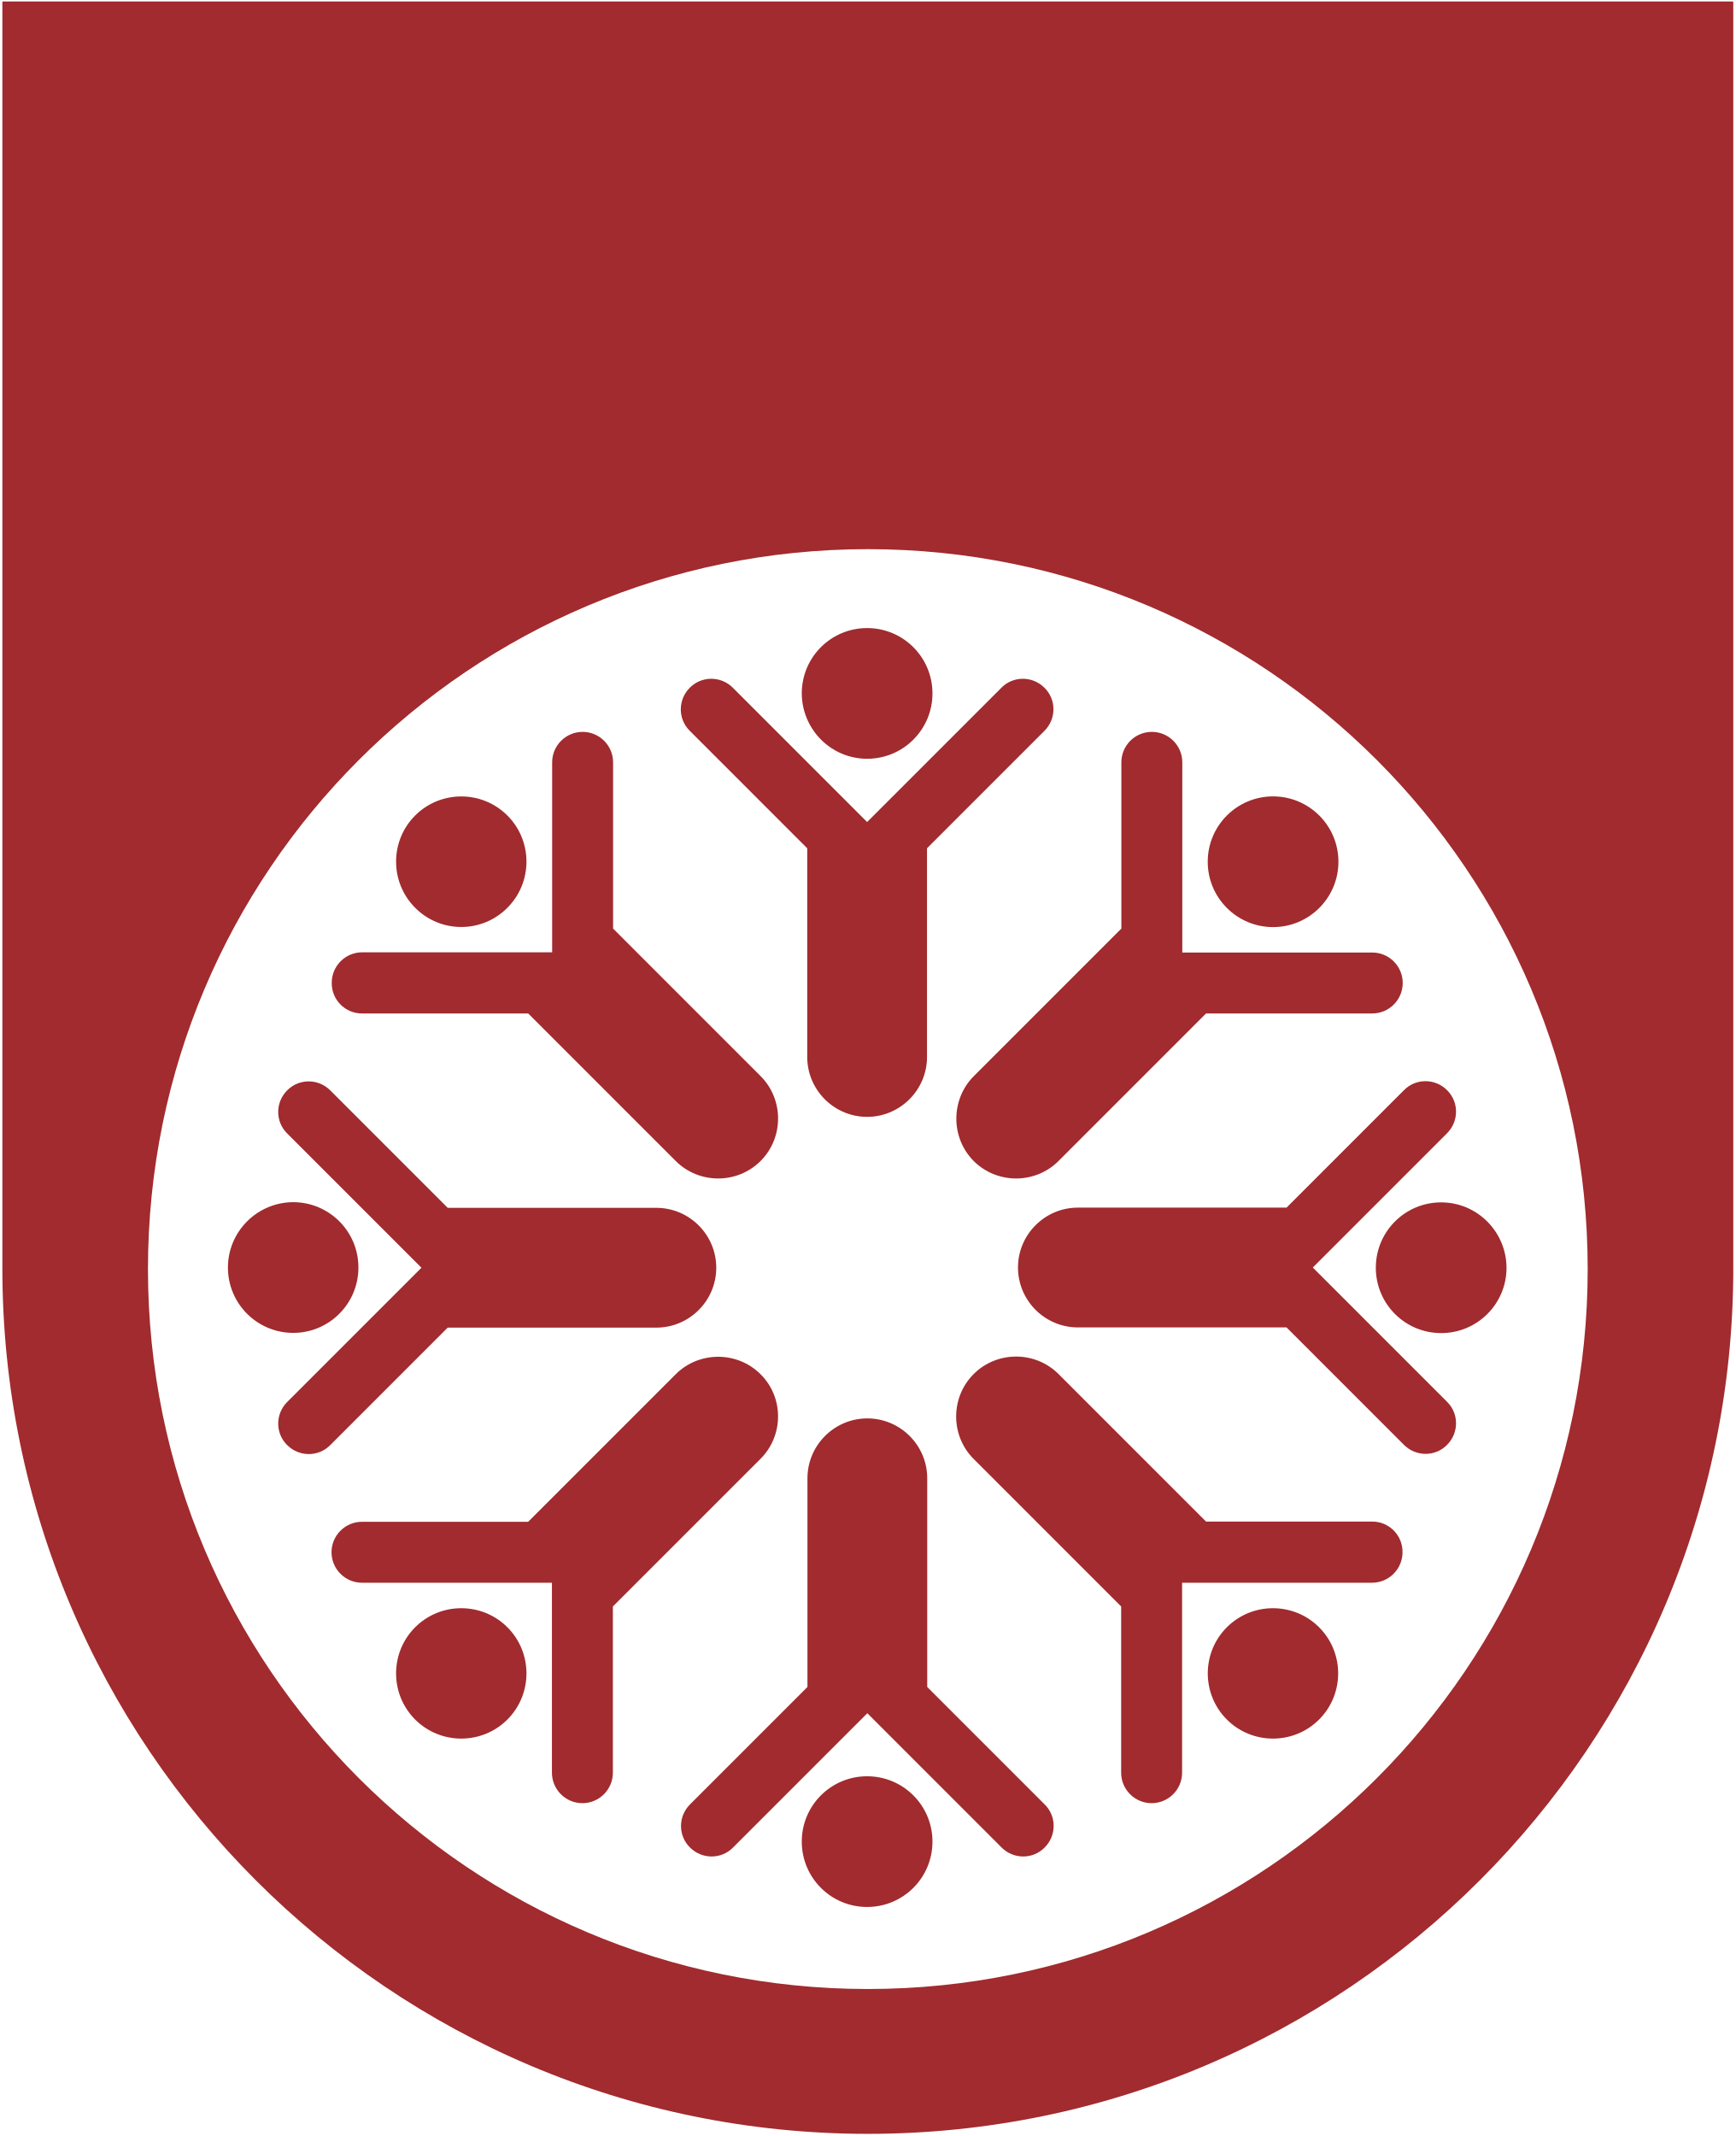
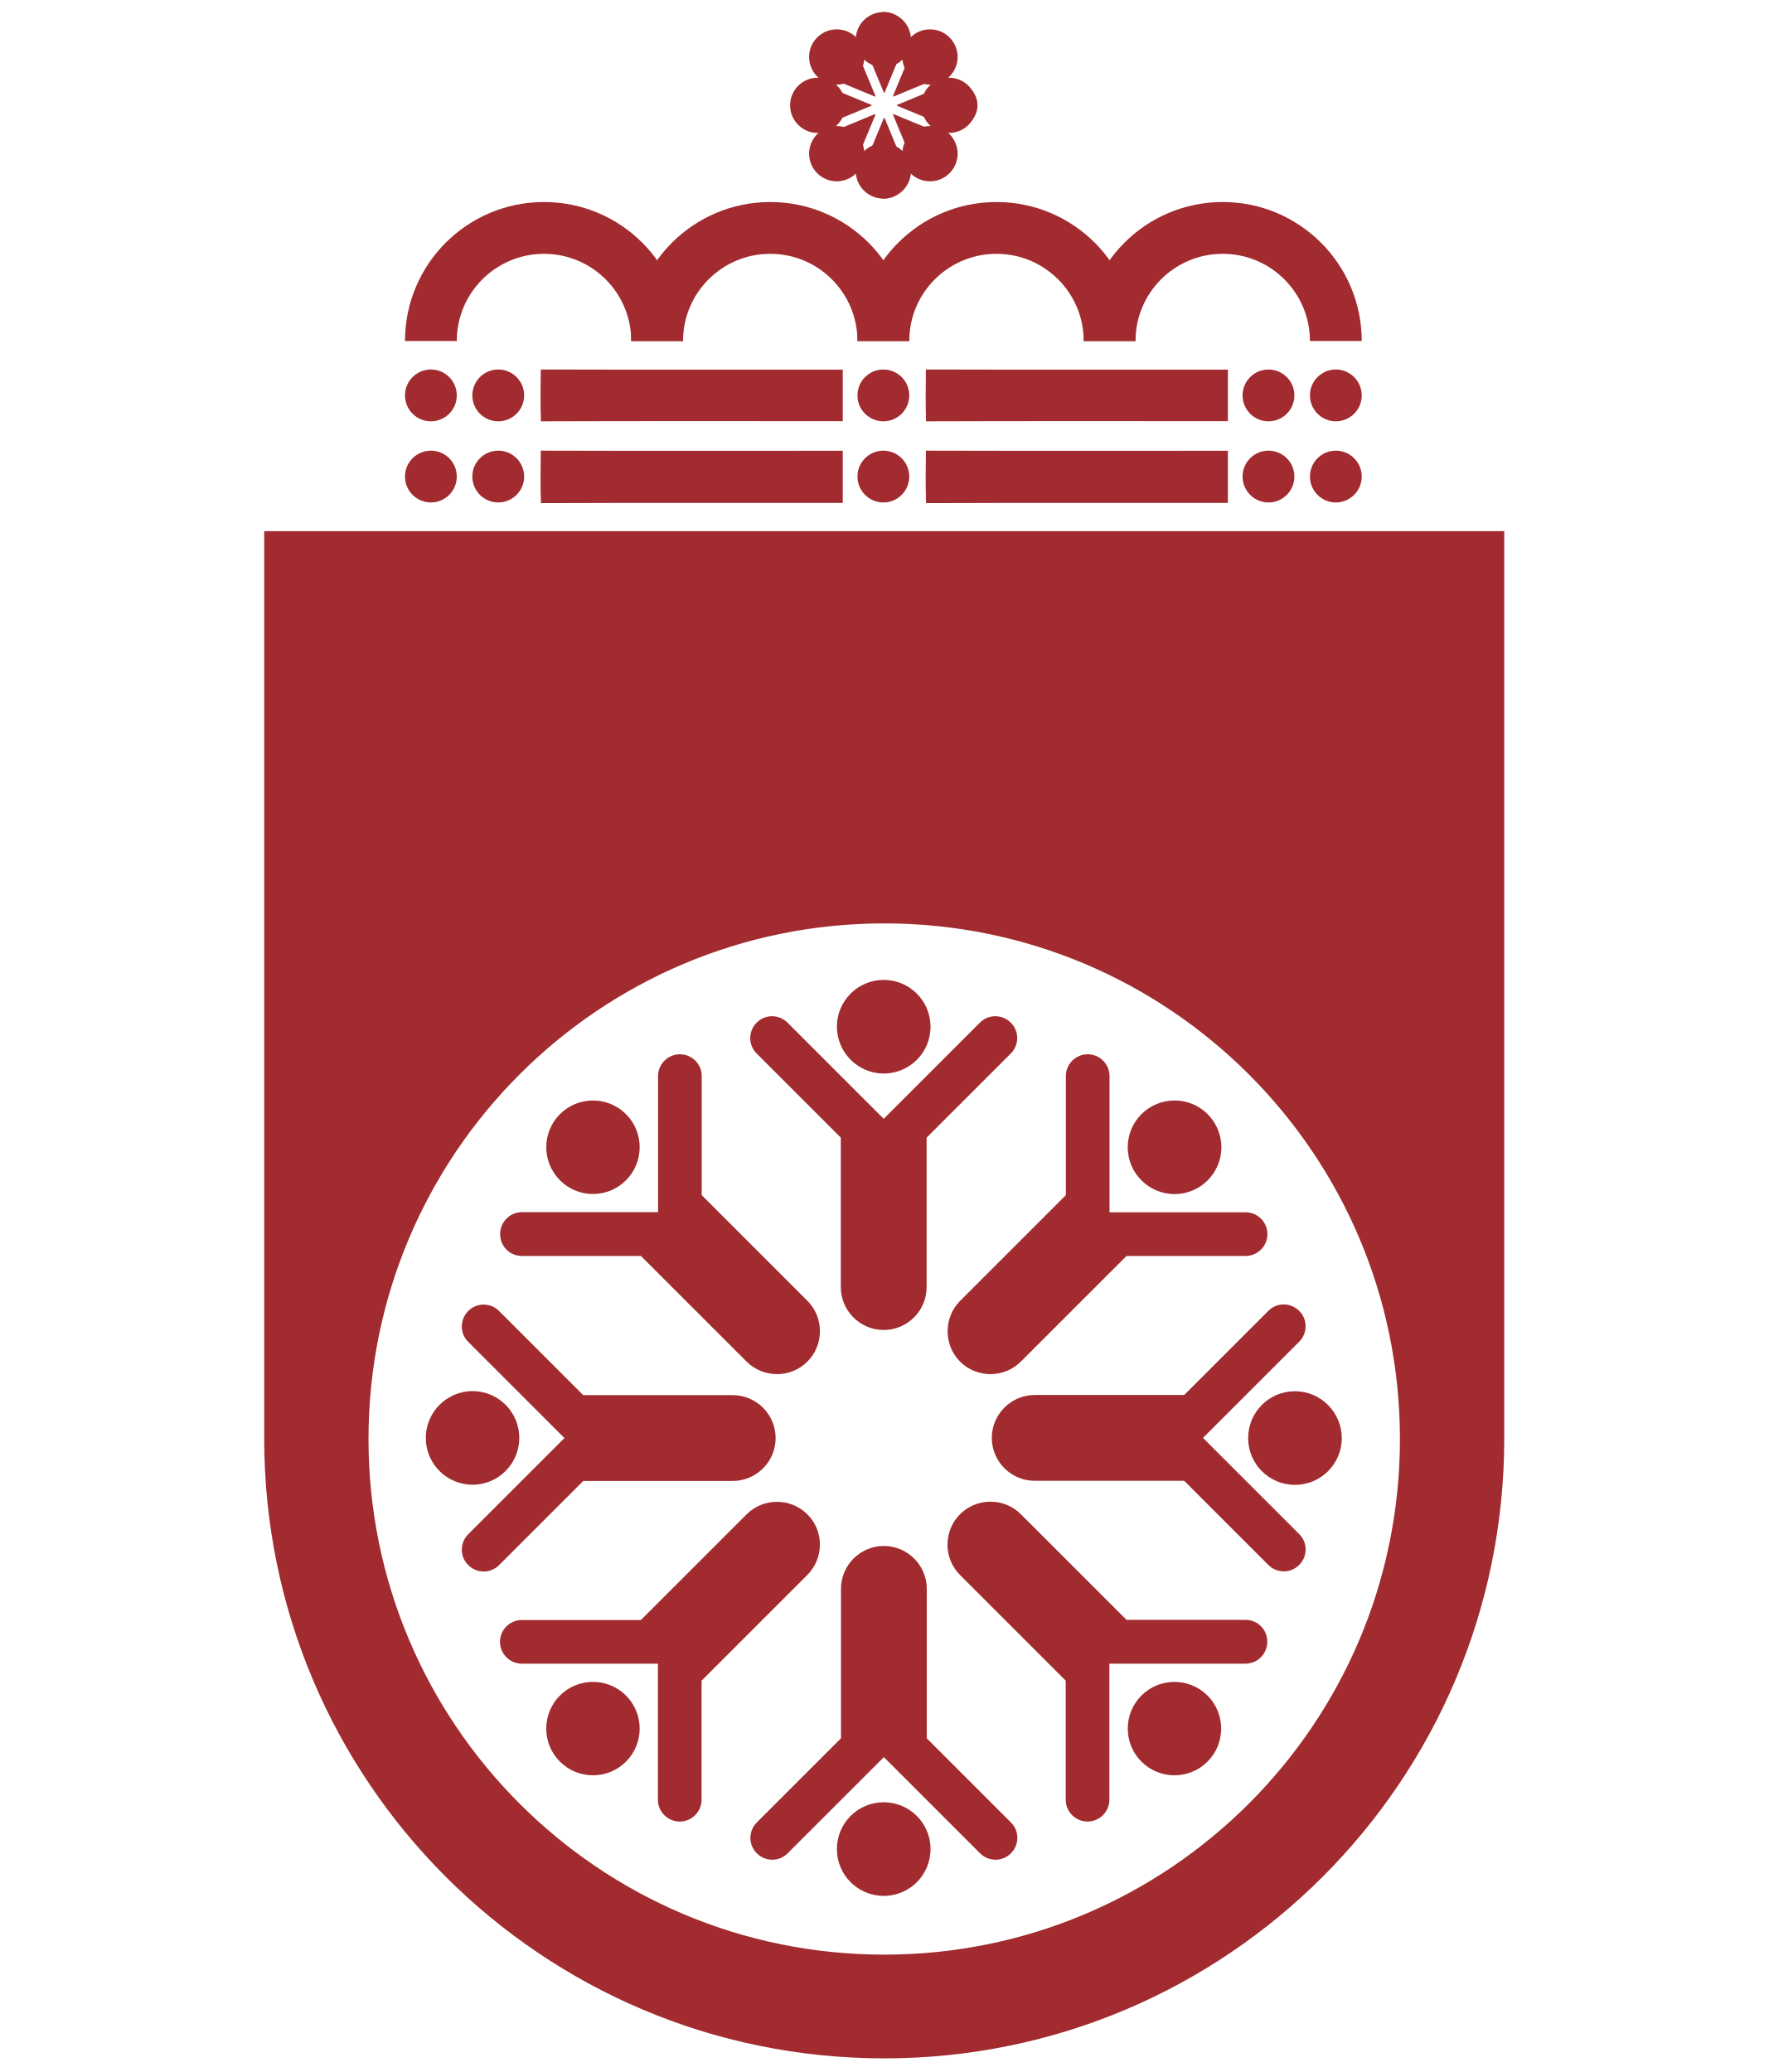
- <svg xmlns="http://www.w3.org/2000/svg" width="720" height="886" viewBox="0 0 720 886">
-   <path id="Path" fill="#a12b2e" stroke="none" d="M 360 885.105 C 161.721 885.105 0.982 724.367 0.982 526.088 C 0.982 525.617 0.996 525.13 0.982 524.66 L 0.982 0.625 L 719.004 0.625 L 719.004 524.66 C 719.004 525.13 719.018 525.603 719.018 526.088 C 719.018 724.367 558.279 885.105 360 885.105 Z M 360 825.029 C 524.923 825.029 658.619 691.331 658.619 526.408 C 658.619 361.485 524.923 227.787 360 227.787 C 195.077 227.787 61.381 361.485 61.381 526.408 C 61.381 691.331 195.077 825.029 360 825.029 Z M 359.705 791 C 344.713 791 332.598 778.885 332.598 763.893 C 332.598 748.9 344.713 736.785 359.705 736.785 C 374.697 736.785 386.814 748.9 386.814 763.893 C 386.814 778.885 374.697 791 359.705 791 Z M 295.193 770.059 C 291.957 770.059 288.711 768.816 286.227 766.332 C 281.258 761.451 281.258 753.431 286.227 748.463 L 334.953 699.74 L 334.953 613.186 C 334.953 599.501 346.11 588.344 359.795 588.344 C 373.48 588.344 384.637 599.501 384.637 613.186 L 384.637 699.74 L 433.359 748.463 C 438.328 753.344 438.328 761.364 433.359 766.332 C 428.478 771.3 420.459 771.3 415.49 766.332 L 359.795 710.635 L 304.096 766.332 C 301.655 768.816 298.429 770.059 295.193 770.059 Z M 241.598 747.941 C 234.625 747.941 228.959 742.276 228.959 735.303 L 228.959 656.506 L 150.164 656.506 C 143.191 656.506 137.525 650.84 137.525 643.867 C 137.525 636.894 143.191 631.229 150.164 631.229 L 219.111 631.229 L 280.299 570.039 C 289.974 560.364 305.839 560.364 315.514 570.039 C 325.189 579.627 325.19 595.491 315.428 605.166 L 254.236 666.355 L 254.236 735.303 C 254.236 742.276 248.571 747.941 241.598 747.941 Z M 477.727 747.941 C 470.753 747.941 465.088 742.276 465.088 735.303 L 465.088 666.355 L 403.898 605.166 C 394.223 595.491 394.223 579.628 403.898 569.953 C 413.574 560.278 429.438 560.278 439.113 569.953 L 500.303 631.141 L 569.248 631.141 C 576.221 631.141 581.888 636.807 581.801 643.867 C 581.801 650.84 576.135 656.506 569.162 656.506 L 490.365 656.506 L 490.365 735.303 C 490.365 742.276 484.7 747.941 477.727 747.941 Z M 191.35 721.16 C 184.42 721.16 177.49 718.523 172.217 713.25 C 161.67 702.703 161.67 685.531 172.217 674.984 C 182.764 664.438 199.936 664.438 210.482 674.984 C 221.029 685.531 221.029 702.703 210.482 713.25 C 205.209 718.523 198.279 721.16 191.35 721.16 Z M 528.062 721.16 C 521.133 721.16 514.205 718.523 508.932 713.25 C 498.385 702.703 498.385 685.531 508.932 674.984 C 519.479 664.438 536.65 664.438 547.197 674.984 C 557.744 685.531 557.744 702.703 547.197 713.25 C 541.924 718.523 534.992 721.16 528.062 721.16 Z M 128.102 603.139 C 124.866 603.139 121.617 601.896 119.133 599.412 C 114.164 594.531 114.164 586.513 119.133 581.545 L 174.832 525.848 L 119.133 470.15 C 114.164 465.269 114.164 457.25 119.133 452.281 C 124.014 447.313 132.034 447.313 137.002 452.281 L 185.727 501.006 L 272.281 501.006 C 285.966 501.006 297.123 512.163 297.123 525.848 C 297.123 539.532 285.966 550.689 272.281 550.689 L 185.727 550.689 L 137.002 599.412 C 134.561 601.896 131.338 603.139 128.102 603.139 Z M 591.379 603.053 C 588.143 603.053 584.894 601.81 582.41 599.326 L 533.688 550.602 L 447.133 550.602 C 433.448 550.602 422.291 539.444 422.291 525.76 C 422.291 512.075 433.448 500.918 447.133 500.918 L 533.688 500.918 L 582.41 452.193 C 587.291 447.225 595.311 447.225 600.279 452.193 C 605.248 457.075 605.248 465.094 600.279 470.062 L 544.582 525.76 L 600.279 581.457 C 605.248 586.338 605.248 594.358 600.279 599.326 C 597.839 601.81 594.615 603.053 591.379 603.053 Z M 597.84 552.955 C 582.848 552.955 570.73 540.84 570.73 525.848 C 570.73 510.856 582.848 498.738 597.84 498.738 C 612.745 498.738 624.86 510.856 624.947 525.848 C 624.947 540.84 612.832 552.955 597.84 552.955 Z M 121.66 552.869 C 106.668 552.869 94.553 540.752 94.553 525.76 C 94.553 510.855 106.669 498.74 121.574 498.652 C 136.566 498.652 148.682 510.768 148.682 525.76 C 148.682 540.752 136.565 552.869 121.66 552.869 Z M 297.908 488.824 C 291.523 488.824 285.136 486.406 280.299 481.568 L 219.111 420.379 L 150.164 420.379 C 143.191 420.379 137.526 414.713 137.613 407.652 C 137.613 400.679 143.279 395.014 150.252 395.014 L 229.049 395.014 L 229.049 316.219 C 229.049 309.246 234.714 303.58 241.688 303.58 C 248.661 303.58 254.326 309.246 254.326 316.219 L 254.326 385.164 L 315.514 446.354 C 325.189 456.029 325.189 471.893 315.514 481.568 C 310.676 486.406 304.293 488.824 297.908 488.824 Z M 421.506 488.824 C 415.121 488.824 408.736 486.406 403.898 481.568 C 394.31 471.893 394.311 456.029 403.986 446.354 L 465.174 385.164 L 465.174 316.219 C 465.174 309.246 470.839 303.58 477.812 303.58 C 484.786 303.58 490.451 309.246 490.451 316.219 L 490.451 395.102 L 569.248 395.102 C 576.221 395.102 581.887 400.767 581.887 407.74 C 581.887 414.713 576.221 420.379 569.248 420.379 L 500.303 420.379 L 439.113 481.568 C 434.276 486.406 427.891 488.824 421.506 488.824 Z M 359.705 463.264 C 346.021 463.264 334.863 452.106 334.863 438.422 L 334.863 351.867 L 286.141 303.143 C 281.172 298.261 281.172 290.244 286.141 285.275 C 291.022 280.307 299.041 280.307 304.01 285.275 L 359.705 340.971 L 415.404 285.275 C 420.285 280.307 428.305 280.307 433.273 285.275 C 438.242 290.157 438.242 298.174 433.273 303.143 L 384.547 351.867 L 384.547 438.422 C 384.547 452.106 373.39 463.264 359.705 463.264 Z M 528.107 384.553 C 513.136 384.553 501 372.417 501 357.445 C 501 342.474 513.136 330.338 528.107 330.338 C 543.079 330.338 555.215 342.474 555.215 357.445 C 555.215 372.417 543.079 384.553 528.107 384.553 Z M 191.35 384.512 C 184.42 384.512 177.49 381.852 172.217 376.535 C 161.67 365.988 161.67 348.816 172.217 338.27 C 182.764 327.723 199.936 327.723 210.482 338.27 C 221.029 348.816 221.029 365.988 210.482 376.535 C 205.209 381.852 198.279 384.512 191.35 384.512 Z M 359.705 314.734 C 344.8 314.734 332.685 302.619 332.598 287.627 C 332.598 272.635 344.713 260.52 359.705 260.52 C 374.697 260.52 386.814 272.635 386.814 287.627 C 386.814 302.619 374.697 314.734 359.705 314.734 Z" />
+ <svg xmlns="http://www.w3.org/2000/svg" width="1024" height="1200" viewBox="0 0 1024 1200">
+   <path id="Path" fill="#a12b2e" stroke="none" d="M 512 1192.105 C 313.721 1192.105 152.982 1031.367 152.982 833.088 C 152.982 832.617 152.996 832.13 152.982 831.66 L 152.982 307.625 L 871.004 307.625 L 871.004 831.66 C 871.004 832.13 871.018 832.603 871.018 833.088 C 871.018 1031.367 710.279 1192.105 512 1192.105 Z M 512 1132.029 C 676.923 1132.029 810.619 998.331 810.619 833.408 C 810.619 668.485 676.923 534.787 512 534.787 C 347.077 534.787 213.381 668.485 213.381 833.408 C 213.381 998.331 347.077 1132.029 512 1132.029 Z M 511.705 1098 C 496.713 1098 484.598 1085.885 484.598 1070.893 C 484.598 1055.9 496.713 1043.785 511.705 1043.785 C 526.697 1043.785 538.814 1055.9 538.814 1070.893 C 538.814 1085.885 526.697 1098 511.705 1098 Z M 447.193 1077.059 C 443.957 1077.059 440.711 1075.816 438.227 1073.332 C 433.258 1068.451 433.258 1060.431 438.227 1055.463 L 486.953 1006.74 L 486.953 920.186 C 486.953 906.501 498.11 895.344 511.795 895.344 C 525.48 895.344 536.637 906.501 536.637 920.186 L 536.637 1006.74 L 585.359 1055.463 C 590.328 1060.344 590.328 1068.364 585.359 1073.332 C 580.478 1078.3 572.459 1078.3 567.49 1073.332 L 511.795 1017.635 L 456.096 1073.332 C 453.655 1075.816 450.429 1077.059 447.193 1077.059 Z M 393.598 1054.941 C 386.625 1054.941 380.959 1049.276 380.959 1042.303 L 380.959 963.506 L 302.164 963.506 C 295.191 963.506 289.525 957.84 289.525 950.867 C 289.525 943.894 295.191 938.229 302.164 938.229 L 371.111 938.229 L 432.299 877.039 C 441.974 867.364 457.839 867.364 467.514 877.039 C 477.189 886.627 477.19 902.491 467.428 912.166 L 406.236 973.355 L 406.236 1042.303 C 406.236 1049.276 400.571 1054.941 393.598 1054.941 Z M 629.727 1054.941 C 622.753 1054.941 617.088 1049.276 617.088 1042.303 L 617.088 973.355 L 555.898 912.166 C 546.223 902.491 546.223 886.628 555.898 876.953 C 565.574 867.278 581.438 867.278 591.113 876.953 L 652.303 938.141 L 721.248 938.141 C 728.221 938.141 733.888 943.807 733.801 950.867 C 733.801 957.84 728.135 963.506 721.162 963.506 L 642.365 963.506 L 642.365 1042.303 C 642.365 1049.276 636.7 1054.941 629.727 1054.941 Z M 343.35 1028.16 C 336.42 1028.16 329.49 1025.523 324.217 1020.25 C 313.67 1009.703 313.67 992.531 324.217 981.984 C 334.764 971.438 351.936 971.438 362.482 981.984 C 373.029 992.531 373.029 1009.703 362.482 1020.25 C 357.209 1025.523 350.279 1028.16 343.35 1028.16 Z M 680.062 1028.16 C 673.133 1028.16 666.205 1025.523 660.932 1020.25 C 650.385 1009.703 650.385 992.531 660.932 981.984 C 671.479 971.438 688.65 971.438 699.197 981.984 C 709.744 992.531 709.744 1009.703 699.197 1020.25 C 693.924 1025.523 686.992 1028.16 680.062 1028.16 Z M 280.102 910.139 C 276.866 910.139 273.617 908.896 271.133 906.412 C 266.164 901.531 266.164 893.513 271.133 888.545 L 326.832 832.848 L 271.133 777.15 C 266.164 772.269 266.164 764.25 271.133 759.281 C 276.014 754.313 284.034 754.313 289.002 759.281 L 337.727 808.006 L 424.281 808.006 C 437.966 808.006 449.123 819.163 449.123 832.848 C 449.123 846.532 437.966 857.689 424.281 857.689 L 337.727 857.689 L 289.002 906.412 C 286.561 908.896 283.338 910.139 280.102 910.139 Z M 743.379 910.053 C 740.143 910.053 736.894 908.81 734.41 906.326 L 685.688 857.602 L 599.133 857.602 C 585.448 857.602 574.291 846.444 574.291 832.76 C 574.291 819.075 585.448 807.918 599.133 807.918 L 685.688 807.918 L 734.41 759.193 C 739.291 754.225 747.311 754.225 752.279 759.193 C 757.248 764.075 757.248 772.094 752.279 777.062 L 696.582 832.76 L 752.279 888.457 C 757.248 893.338 757.248 901.358 752.279 906.326 C 749.839 908.81 746.615 910.053 743.379 910.053 Z M 749.84 859.955 C 734.848 859.955 722.73 847.84 722.73 832.848 C 722.73 817.856 734.848 805.738 749.84 805.738 C 764.745 805.738 776.86 817.856 776.947 832.848 C 776.947 847.84 764.832 859.955 749.84 859.955 Z M 273.66 859.869 C 258.668 859.869 246.553 847.752 246.553 832.76 C 246.553 817.855 258.669 805.74 273.574 805.652 C 288.566 805.652 300.682 817.768 300.682 832.76 C 300.682 847.752 288.565 859.869 273.66 859.869 Z M 449.908 795.824 C 443.523 795.824 437.136 793.406 432.299 788.568 L 371.111 727.379 L 302.164 727.379 C 295.191 727.379 289.526 721.713 289.613 714.652 C 289.613 707.679 295.279 702.014 302.252 702.014 L 381.049 702.014 L 381.049 623.219 C 381.049 616.246 386.714 610.58 393.688 610.58 C 400.661 610.58 406.326 616.246 406.326 623.219 L 406.326 692.164 L 467.514 753.354 C 477.189 763.029 477.189 778.893 467.514 788.568 C 462.676 793.406 456.293 795.824 449.908 795.824 Z M 573.506 795.824 C 567.121 795.824 560.736 793.406 555.898 788.568 C 546.31 778.893 546.311 763.029 555.986 753.354 L 617.174 692.164 L 617.174 623.219 C 617.174 616.246 622.839 610.58 629.812 610.58 C 636.786 610.58 642.451 616.246 642.451 623.219 L 642.451 702.102 L 721.248 702.102 C 728.221 702.102 733.887 707.767 733.887 714.74 C 733.887 721.713 728.221 727.379 721.248 727.379 L 652.303 727.379 L 591.113 788.568 C 586.276 793.406 579.891 795.824 573.506 795.824 Z M 511.705 770.264 C 498.021 770.264 486.863 759.106 486.863 745.422 L 486.863 658.867 L 438.141 610.143 C 433.172 605.261 433.172 597.244 438.141 592.275 C 443.022 587.307 451.041 587.307 456.01 592.275 L 511.705 647.971 L 567.404 592.275 C 572.285 587.307 580.305 587.307 585.273 592.275 C 590.242 597.157 590.242 605.174 585.273 610.143 L 536.547 658.867 L 536.547 745.422 C 536.547 759.106 525.39 770.264 511.705 770.264 Z M 680.107 691.553 C 665.136 691.553 653 679.417 653 664.445 C 653 649.474 665.136 637.338 680.107 637.338 C 695.079 637.338 707.215 649.474 707.215 664.445 C 707.215 679.417 695.079 691.553 680.107 691.553 Z M 343.35 691.512 C 336.42 691.512 329.49 688.852 324.217 683.535 C 313.67 672.988 313.67 655.816 324.217 645.27 C 334.764 634.723 351.936 634.723 362.482 645.27 C 373.029 655.816 373.029 672.988 362.482 683.535 C 357.209 688.852 350.279 691.512 343.35 691.512 Z M 511.705 621.734 C 496.8 621.734 484.685 609.619 484.598 594.627 C 484.598 579.635 496.713 567.52 511.705 567.52 C 526.697 567.52 538.814 579.635 538.814 594.627 C 538.814 609.619 526.697 621.734 511.705 621.734 Z" />
+   <g id="Group-copy">
+     <path id="svg6-copy-6" fill="#f3852b" stroke="none" visibility="hidden" d="M 313.515 308 C 312.671 302.338 313.063 296.662 313.304 291 C 445.862 291.096 578.42 291.022 710.977 291.037 C 711.008 296.677 711.008 302.309 710.977 307.941 C 578.48 307.978 445.983 307.867 313.515 308 Z" />
+     <path id="svg6-copy-2" fill="#a12b2e" stroke="none" d="M 313.227 291.38 C 312.855 281.262 313.028 271.118 313.134 261 C 371.419 261.172 429.705 261.04 487.99 261.066 C 488.003 271.144 488.003 281.209 487.99 291.274 C 429.731 291.34 371.472 291.142 313.227 291.38 Z" />
+     <path id="svg6-copy-4" fill="#a12b2e" stroke="none" d="M 536.227 291.38 C 535.855 281.262 536.028 271.118 536.134 261 C 594.419 261.172 652.705 261.04 710.99 261.066 C 711.003 271.144 711.003 281.209 710.99 291.274 C 652.731 291.34 594.472 291.142 536.227 291.38 Z" />
+     <path id="svg6-copy-3" fill="#a12b2e" stroke="none" d="M 313.227 244 C 312.855 234.009 313.028 223.991 313.134 214 C 371.419 214.17 429.705 214.039 487.99 214.065 C 488.003 224.017 488.003 233.956 487.99 243.895 C 429.731 243.961 371.472 243.765 313.227 244 Z" />
+     <path id="svg6-copy-5" fill="#a12b2e" stroke="none" d="M 536.227 244 C 535.855 234.009 536.028 223.991 536.134 214 C 594.419 214.17 652.705 214.039 710.99 214.065 C 711.003 224.017 711.003 233.956 710.99 243.895 C 652.731 243.961 594.472 243.765 536.227 244 Z" />
+     <g id="Group">
+       <path id="Shape-copy-12" fill="#a12b2e" fill-rule="evenodd" stroke="none" d="M 264.5 229 C 264.5 220.716 257.784 214 249.5 214 C 241.216 214 234.5 220.716 234.5 229 C 234.5 237.284 241.216 244 249.5 244 C 257.784 244 264.5 237.284 264.5 229 Z" />
+       <path id="Shape-copy-15" fill="#a12b2e" fill-rule="evenodd" stroke="none" d="M 303.5 229 C 303.5 220.716 296.784 214 288.5 214 C 280.216 214 273.5 220.716 273.5 229 C 273.5 237.284 280.216 244 288.5 244 C 296.784 244 303.5 237.284 303.5 229 Z" />
+       <path id="Shape-copy-17" fill="#a12b2e" fill-rule="evenodd" stroke="none" d="M 264.5 276 C 264.5 267.716 257.784 261 249.5 261 C 241.216 261 234.5 267.716 234.5 276 C 234.5 284.284 241.216 291 249.5 291 C 257.784 291 264.5 284.284 264.5 276 Z" />
+       <path id="Shape-copy-16" fill="#a12b2e" fill-rule="evenodd" stroke="none" d="M 303.5 276 C 303.5 267.716 296.784 261 288.5 261 C 280.216 261 273.5 267.716 273.5 276 C 273.5 284.284 280.216 291 288.5 291 C 296.784 291 303.5 284.284 303.5 276 Z" />
+       <path id="Shape-copy-19" fill="#a12b2e" fill-rule="evenodd" stroke="none" d="M 749.5 276 C 749.5 267.716 742.784 261 734.5 261 C 726.216 261 719.5 267.716 719.5 276 C 719.5 284.284 726.216 291 734.5 291 C 742.784 291 749.5 284.284 749.5 276 Z" />
+       <path id="Shape-copy-18" fill="#a12b2e" fill-rule="evenodd" stroke="none" d="M 788.5 276 C 788.5 267.716 781.784 261 773.5 261 C 765.216 261 758.5 267.716 758.5 276 C 758.5 284.284 765.216 291 773.5 291 C 781.784 291 788.5 284.284 788.5 276 Z" />
+       <path id="Shape-copy-13" fill="#a12b2e" fill-rule="evenodd" stroke="none" d="M 788.5 229 C 788.5 220.716 781.784 214 773.5 214 C 765.216 214 758.5 220.716 758.5 229 C 758.5 237.284 765.216 244 773.5 244 C 781.784 244 788.5 237.284 788.5 229 Z" />
+       <path id="Shape-copy-14" fill="#a12b2e" fill-rule="evenodd" stroke="none" d="M 749.5 229 C 749.5 220.716 742.784 214 734.5 214 C 726.216 214 719.5 220.716 719.5 229 C 719.5 237.284 726.216 244 734.5 244 C 742.784 244 749.5 237.284 749.5 229 Z" />
+       <path id="Shape-copy-20" fill="#a12b2e" fill-rule="evenodd" stroke="none" d="M 526.5 229 C 526.5 220.716 519.784 214 511.5 214 C 503.216 214 496.5 220.716 496.5 229 C 496.5 237.284 503.216 244 511.5 244 C 519.784 244 526.5 237.284 526.5 229 Z" />
+       <path id="Shape-copy-21" fill="#a12b2e" fill-rule="evenodd" stroke="none" d="M 526.5 276 C 526.5 267.716 519.784 261 511.5 261 C 503.216 261 496.5 267.716 496.5 276 C 496.5 284.284 503.216 291 511.5 291 C 519.784 291 526.5 284.284 526.5 276 Z" />
+     </g>
+     <g id="g1">
+       <path id="Path-copy-4" fill="#a12b2e" stroke="none" d="M 512 7 C 502.701 7 496.384 16.448 499.943 25.04 L 511.755 53.558 C 511.844 53.774 512.155 53.774 512.245 53.558 L 524.057 25.04 C 527.615 16.448 521.299 7 512 7 Z M 482.502 18.998 C 479.392 19.118 476.286 20.354 473.82 22.821 C 467.245 29.395 469.456 40.541 478.047 44.1 L 506.566 55.913 C 506.785 56.001 506.992 55.783 506.904 55.566 L 495.1 27.048 C 492.875 21.679 487.686 18.798 482.502 18.998 Z M 541.497 18.998 C 536.313 18.798 531.125 21.679 528.9 27.048 L 517.088 55.566 C 516.999 55.785 517.218 55.993 517.434 55.904 L 545.952 44.1 C 554.544 40.541 556.76 29.389 550.18 22.812 C 547.714 20.347 544.608 19.118 541.497 18.998 Z M 471.187 47.939 C 464.24 47.859 458 53.445 458 61 C 458 70.299 467.448 76.616 476.039 73.057 L 504.558 61.245 C 504.774 61.156 504.774 60.845 504.558 60.755 L 476.039 48.943 C 474.428 48.275 472.791 47.958 471.187 47.939 Z M 552.812 47.939 C 551.209 47.958 549.571 48.275 547.96 48.943 L 519.442 60.755 C 519.226 60.845 519.226 61.156 519.442 61.245 L 547.96 73.057 C 556.552 76.616 566 70.299 566 61 C 566 53.445 559.76 47.859 552.812 47.939 Z M 517.434 66.088 C 517.215 65.999 517.007 66.218 517.096 66.434 L 528.9 94.952 C 532.459 103.544 543.611 105.76 550.188 99.181 C 556.762 92.606 554.544 81.459 545.952 77.901 L 517.434 66.088 Z M 506.566 66.097 L 478.047 77.901 C 469.456 81.459 467.243 92.603 473.82 99.181 C 480.395 105.755 491.541 103.544 495.1 94.952 L 506.912 66.434 C 507.001 66.215 506.782 66.008 506.566 66.097 Z M 512 68.282 C 511.9 68.282 511.8 68.334 511.755 68.442 L 499.943 96.96 C 496.384 105.552 502.701 115 512 115 C 521.299 115 527.615 105.552 524.057 96.96 L 512.245 68.442 C 512.2 68.334 512.1 68.282 512 68.282 Z" />
+       <g id="g2">
+         <path id="Shape" fill="#a12b2e" fill-rule="evenodd" stroke="none" d="M 565.5 61 C 565.5 52.163 558.337 45 549.5 45 C 540.663 45 533.5 52.163 533.5 61 C 533.5 69.837 540.663 77 549.5 77 C 558.337 77 565.5 69.837 565.5 61 Z" />
+         <path id="Shape-copy" fill="#a12b2e" fill-rule="evenodd" stroke="none" d="M 554.5 89 C 554.5 80.163 547.337 73 538.5 73 C 529.663 73 522.5 80.163 522.5 89 C 522.5 97.837 529.663 105 538.5 105 C 547.337 105 554.5 97.837 554.5 89 Z" />
+         <path id="Shape-copy-2" fill="#a12b2e" fill-rule="evenodd" stroke="none" d="M 527.5 99 C 527.5 90.163 520.337 83 511.5 83 C 502.663 83 495.5 90.163 495.5 99 C 495.5 107.837 502.663 115 511.5 115 C 520.337 115 527.5 107.837 527.5 99 Z" />
+         <path id="Shape-copy-3" fill="#a12b2e" fill-rule="evenodd" stroke="none" d="M 489.5 61 C 489.5 52.163 482.337 45 473.5 45 C 464.663 45 457.5 52.163 457.5 61 C 457.5 69.837 464.663 77 473.5 77 C 482.337 77 489.5 69.837 489.5 61 Z" />
+         <path id="Shape-copy-4" fill="#a12b2e" fill-rule="evenodd" stroke="none" d="M 500.5 89 C 500.5 80.163 493.337 73 484.5 73 C 475.663 73 468.5 80.163 468.5 89 C 468.5 97.837 475.663 105 484.5 105 C 493.337 105 500.5 97.837 500.5 89 Z" />
+         <path id="Shape-copy-7" fill="#a12b2e" fill-rule="evenodd" stroke="none" d="M 554.5 33 C 554.5 41.837 547.337 49 538.5 49 C 529.663 49 522.5 41.837 522.5 33 C 522.5 24.163 529.663 17 538.5 17 C 547.337 17 554.5 24.163 554.5 33 Z" />
+         <path id="Shape-copy-6" fill="#a12b2e" fill-rule="evenodd" stroke="none" d="M 527.5 23 C 527.5 31.837 520.337 39 511.5 39 C 502.663 39 495.5 31.837 495.5 23 C 495.5 14.163 502.663 7 511.5 7 C 520.337 7 527.5 14.163 527.5 23 Z" />
+         <path id="Shape-copy-5" fill="#a12b2e" fill-rule="evenodd" stroke="none" d="M 500.5 33 C 500.5 41.837 493.337 49 484.5 49 C 475.663 49 468.5 41.837 468.5 33 C 468.5 24.163 475.663 17 484.5 17 C 493.337 17 500.5 24.163 500.5 33 Z" />
+       </g>
+     </g>
+     <g id="g3">
+       <path id="path1" fill="none" stroke="#a12b2e" stroke-width="30" d="M 380.5 197.5 C 380.5 161.325 351.175 132 315 132 C 278.825 132 249.5 161.325 249.5 197.5 M 380.5 197.5" />
+       <path id="Path-copy" fill="none" stroke="#a12b2e" stroke-width="30" d="M 511.5 197.5 C 511.5 161.325 482.175 132 446 132 C 409.825 132 380.5 161.325 380.5 197.5 M 511.5 197.5" />
+       <path id="Path-copy-2" fill="none" stroke="#a12b2e" stroke-width="30" d="M 642.5 197.5 C 642.5 161.325 613.175 132 577 132 C 540.825 132 511.5 161.325 511.5 197.5 M 642.5 197.5" />
+       <path id="Path-copy-3" fill="none" stroke="#a12b2e" stroke-width="30" d="M 773.5 197.5 C 773.5 161.325 744.175 132 708 132 C 671.825 132 642.5 161.325 642.5 197.5 M 773.5 197.5" />
+     </g>
+   </g>
  <g id="svgexport-32" />
  <g id="svgexport-78" />
</svg>
